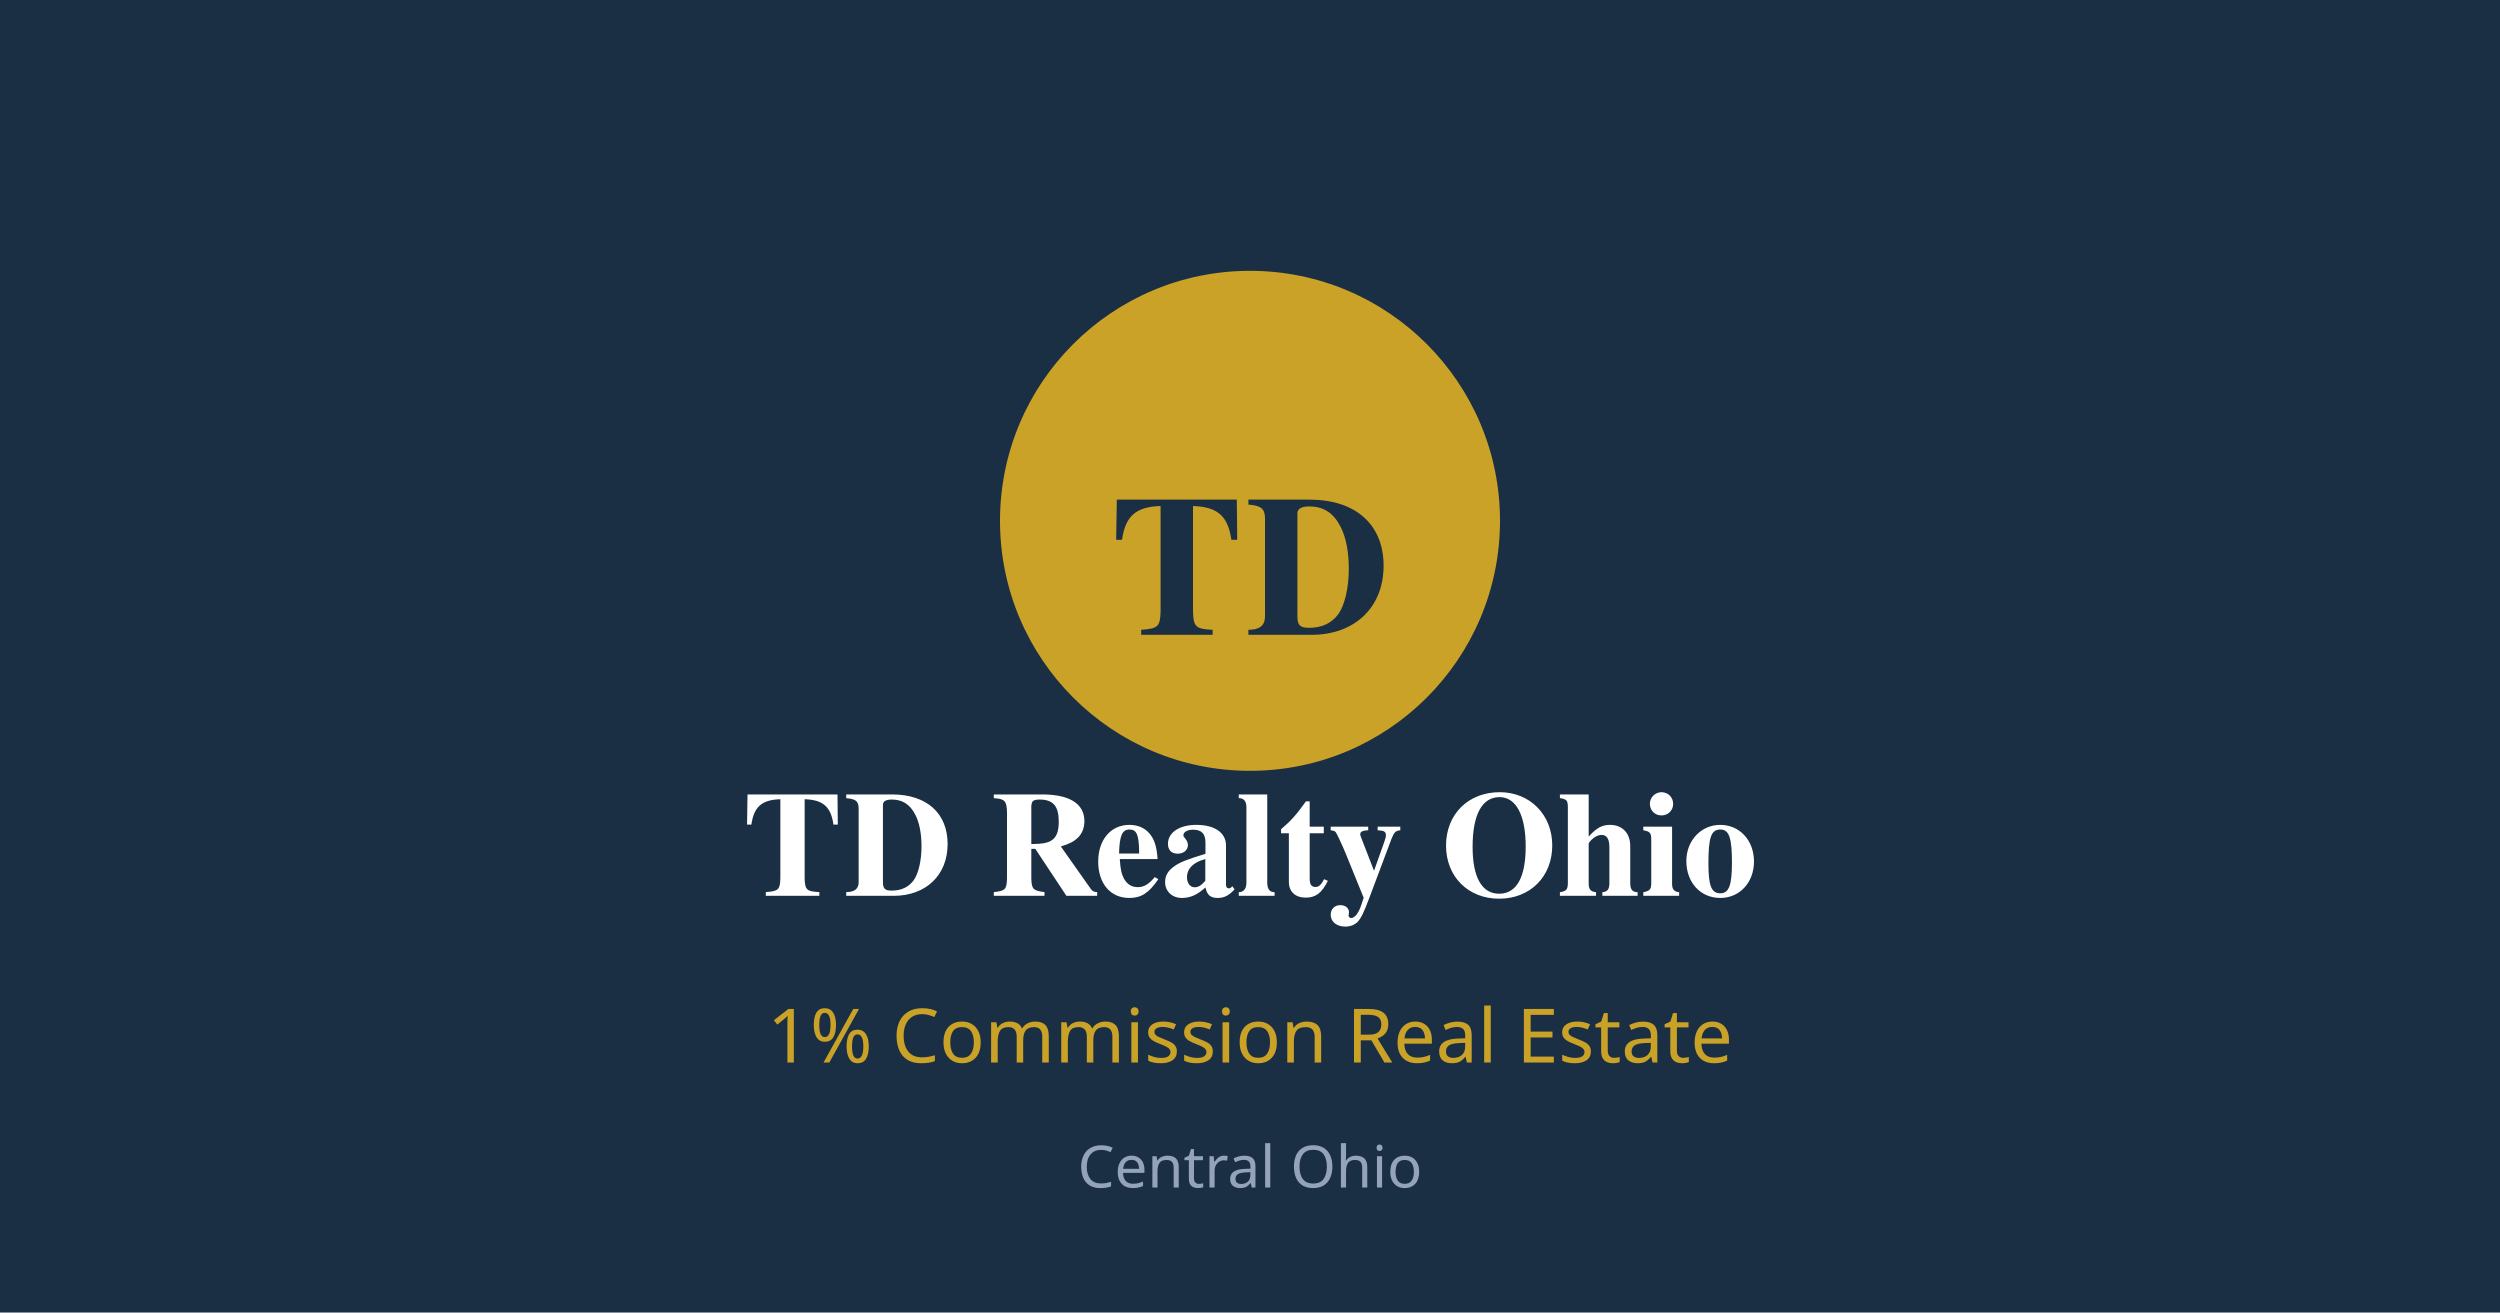
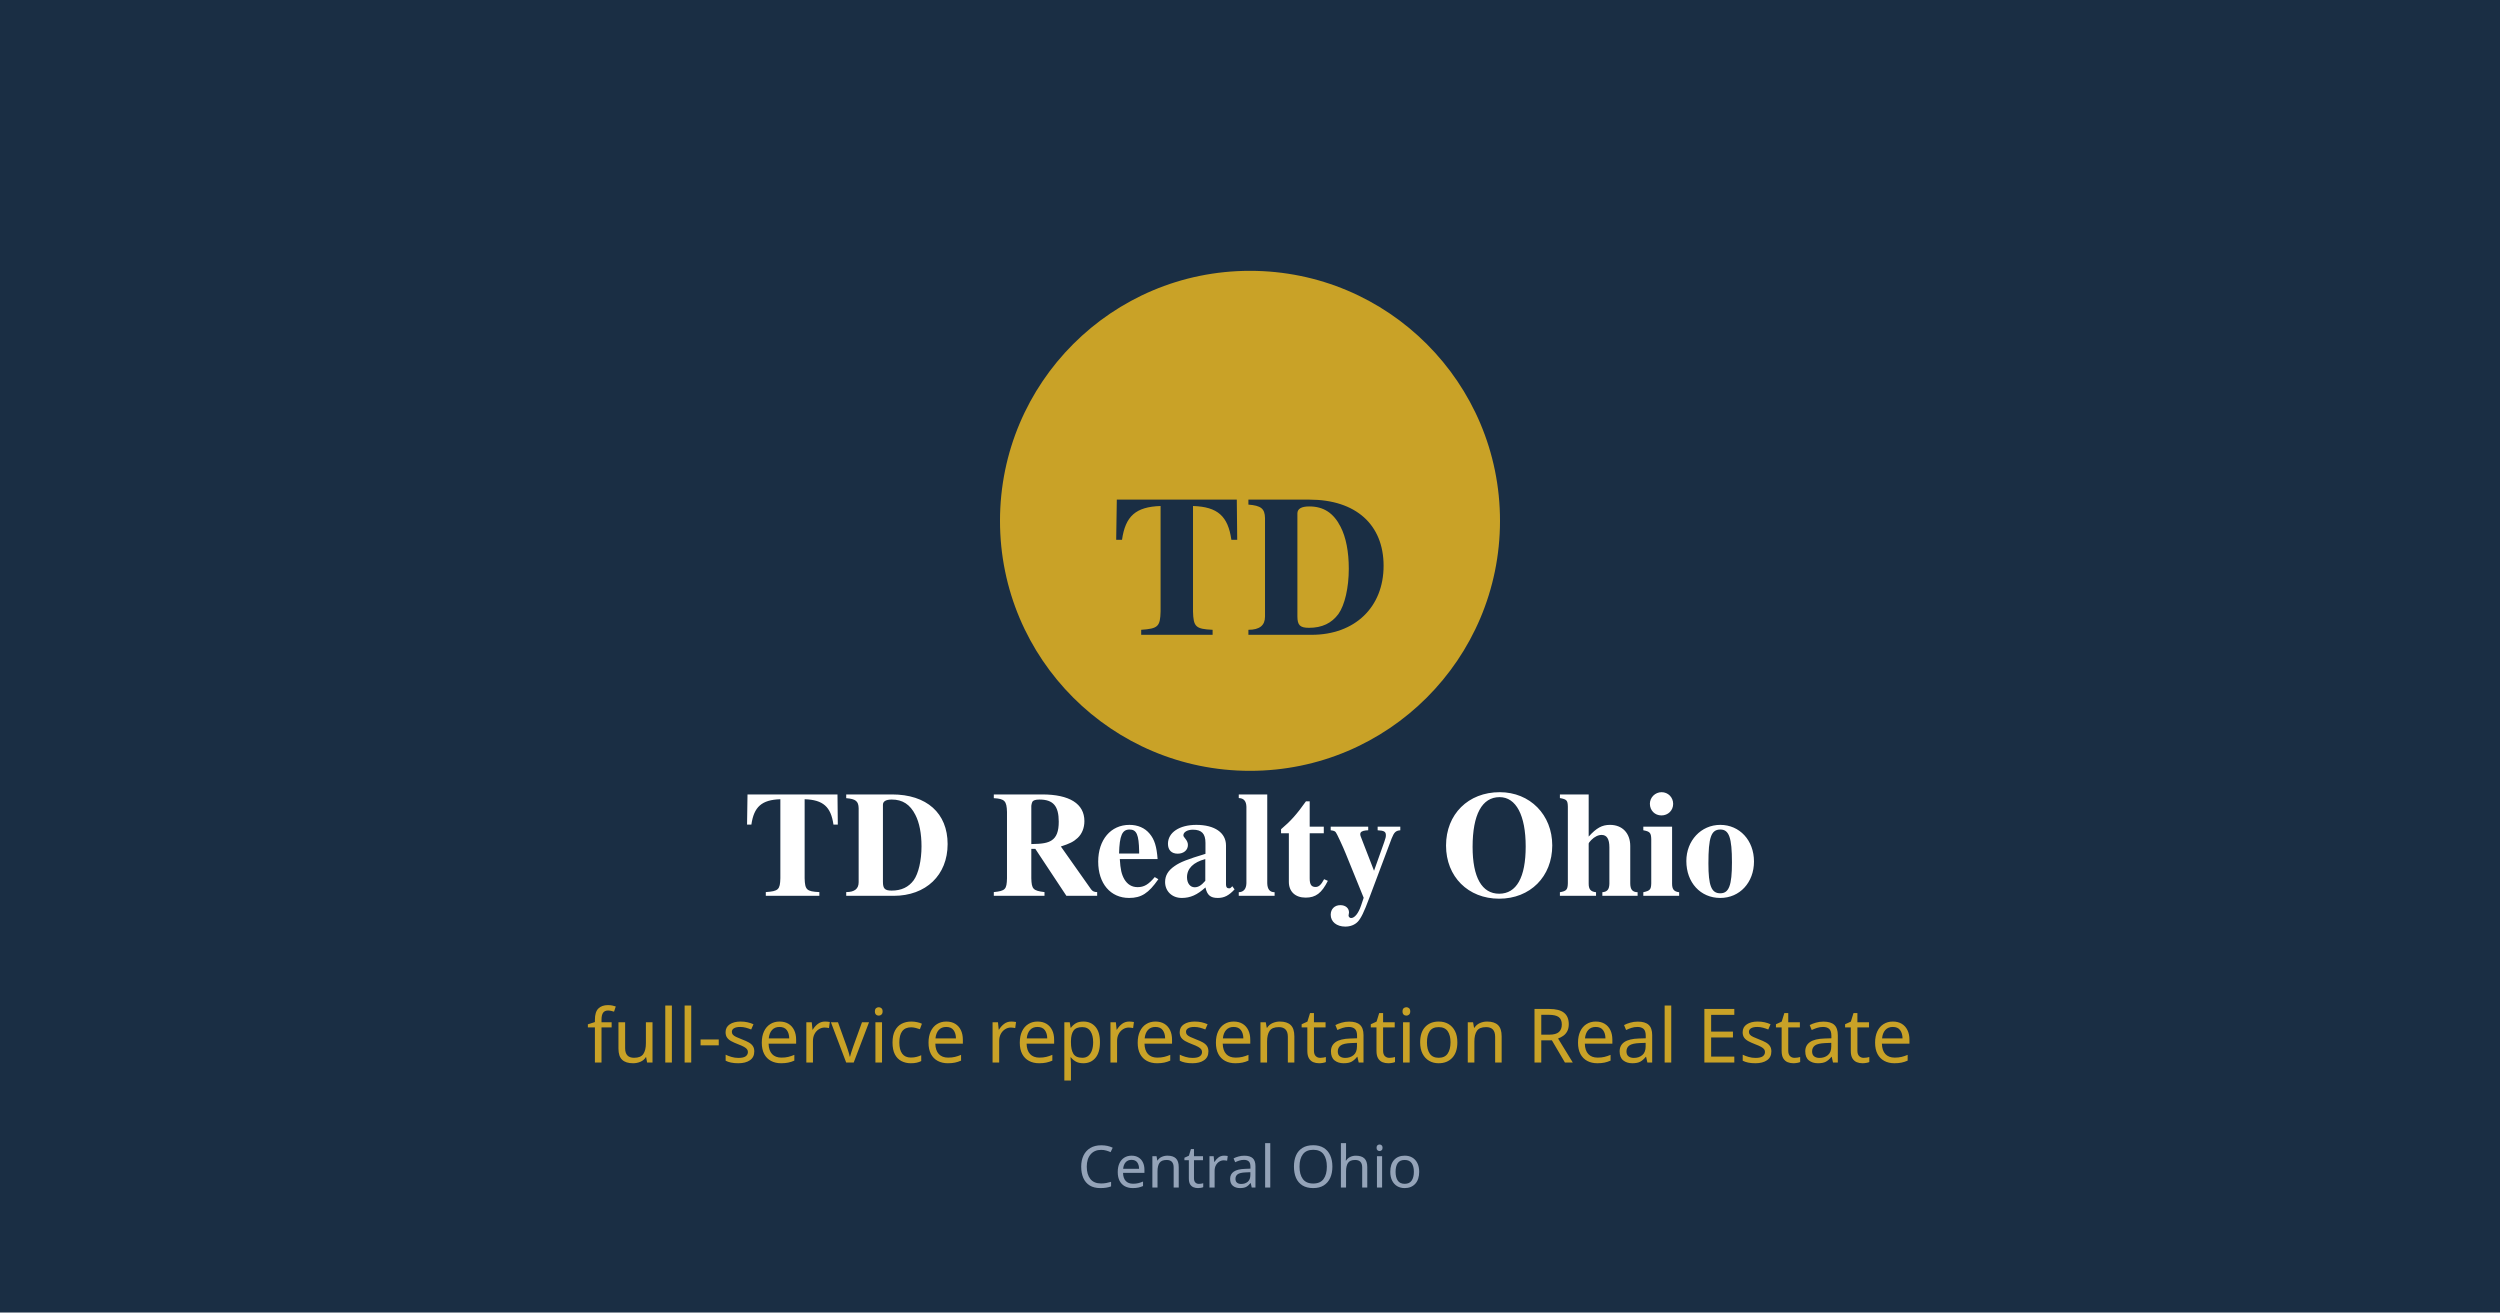
<svg xmlns="http://www.w3.org/2000/svg" width="1200" height="630" viewBox="0 0 1200 630">
  <rect width="1200" height="630" fill="#1a2e44" />
  <circle cx="600" cy="250" r="120" fill="#c9a227" />
  <text x="600" y="275" text-anchor="middle" dominant-baseline="middle" fill="#1a2e44" font-size="96" font-weight="700" font-family="Georgia, Times, serif">TD</text>
  <text x="600" y="430" text-anchor="middle" fill="#ffffff" font-size="72" font-weight="700" font-family="Georgia, Times, serif">TD Realty Ohio</text>
-   <text x="600" y="510" text-anchor="middle" fill="#c9a227" font-size="36" font-family="sans-serif">1% Commission Real Estate</text>
+   <text x="600" y="510" text-anchor="middle" fill="#c9a227" font-size="36" font-family="sans-serif">full-service representation Real Estate</text>
  <text x="600" y="570" text-anchor="middle" fill="#94a3b8" font-size="28" font-family="sans-serif">Central Ohio</text>
</svg>
